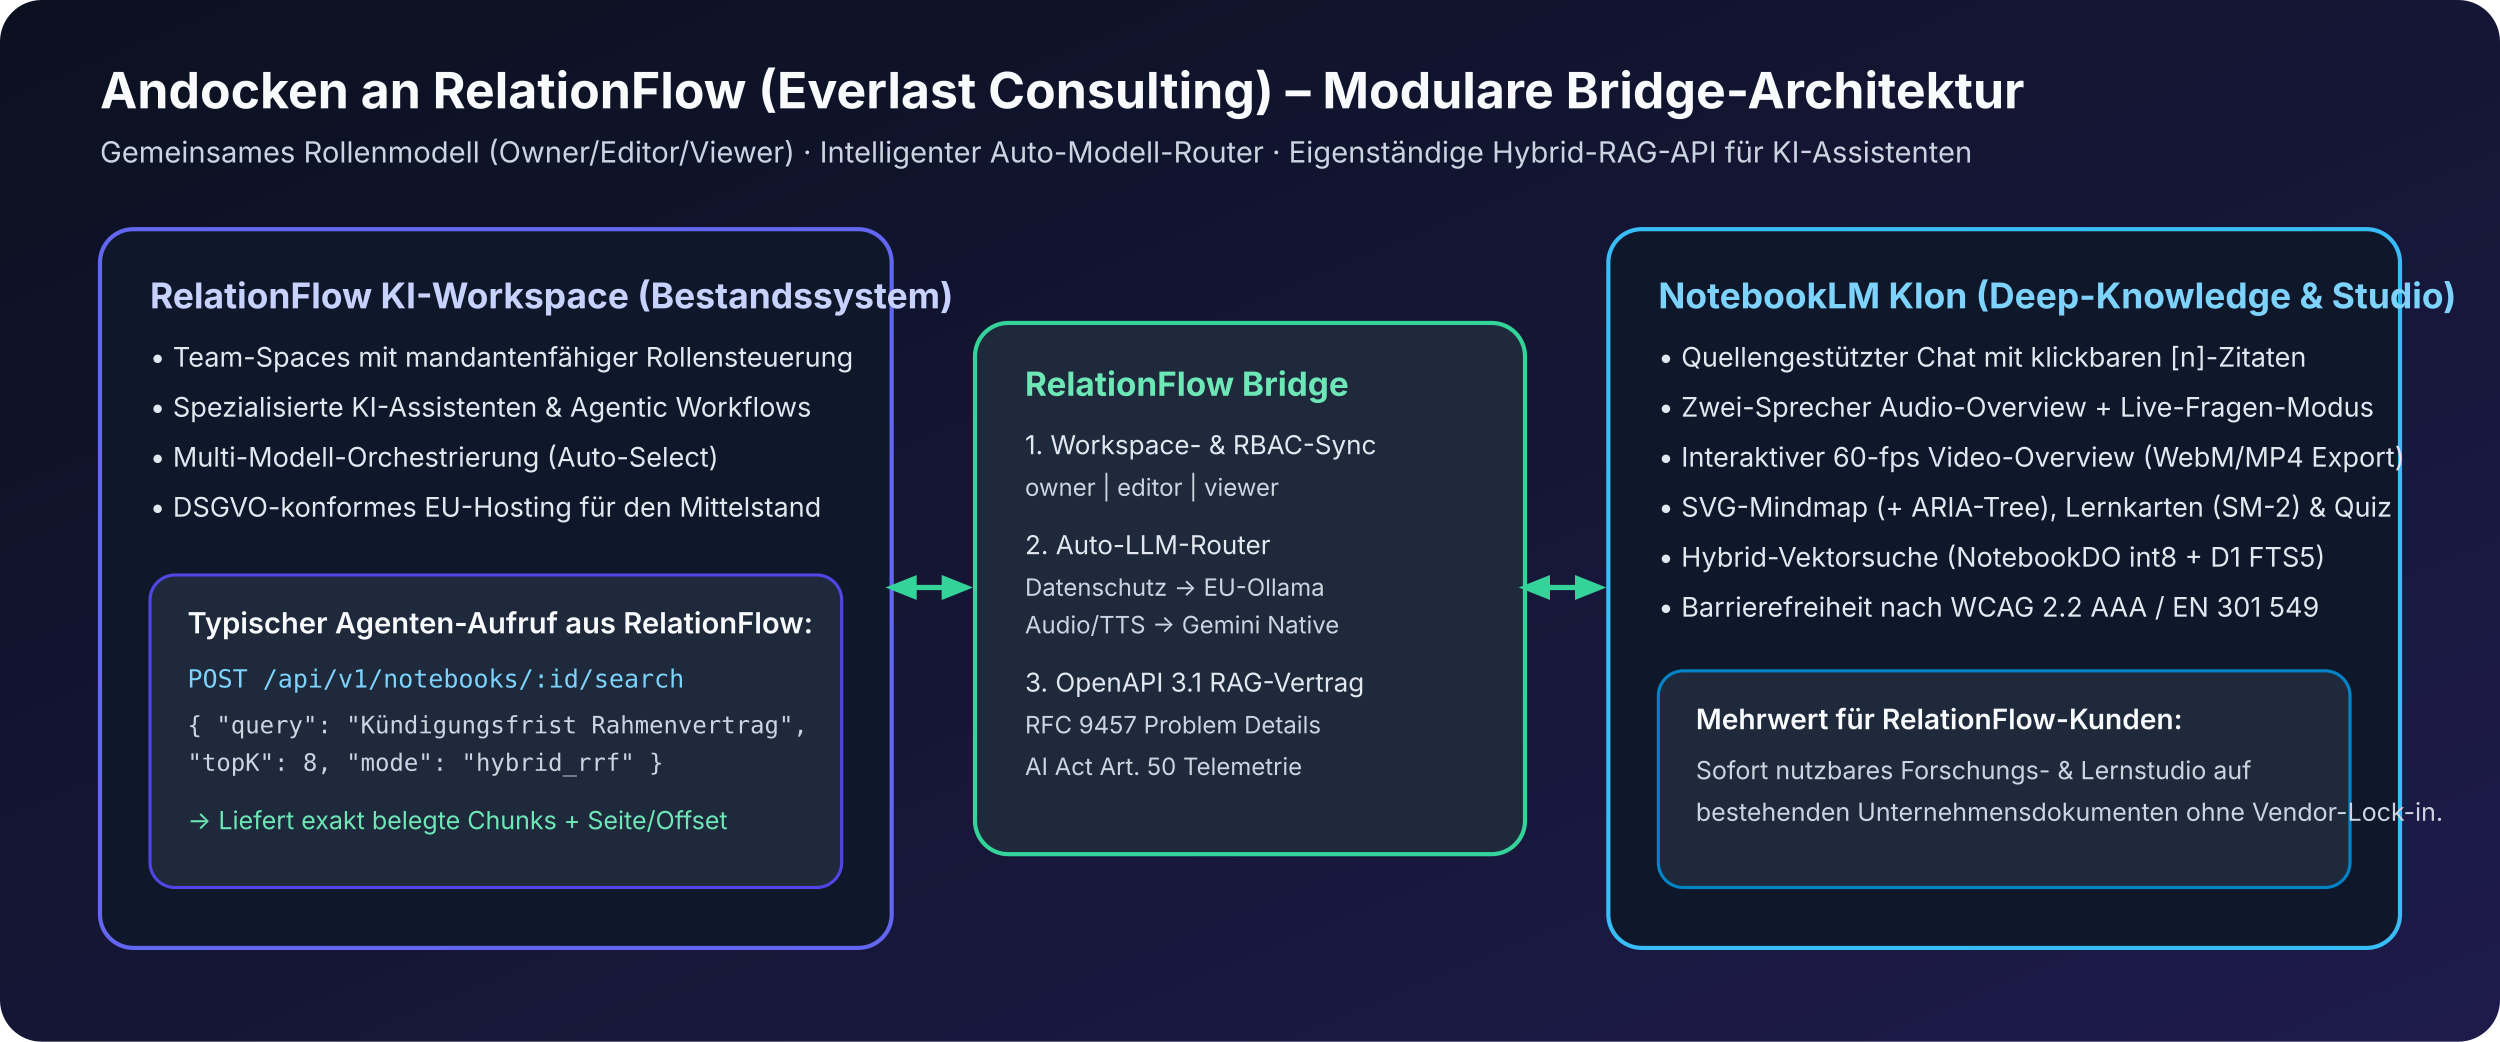
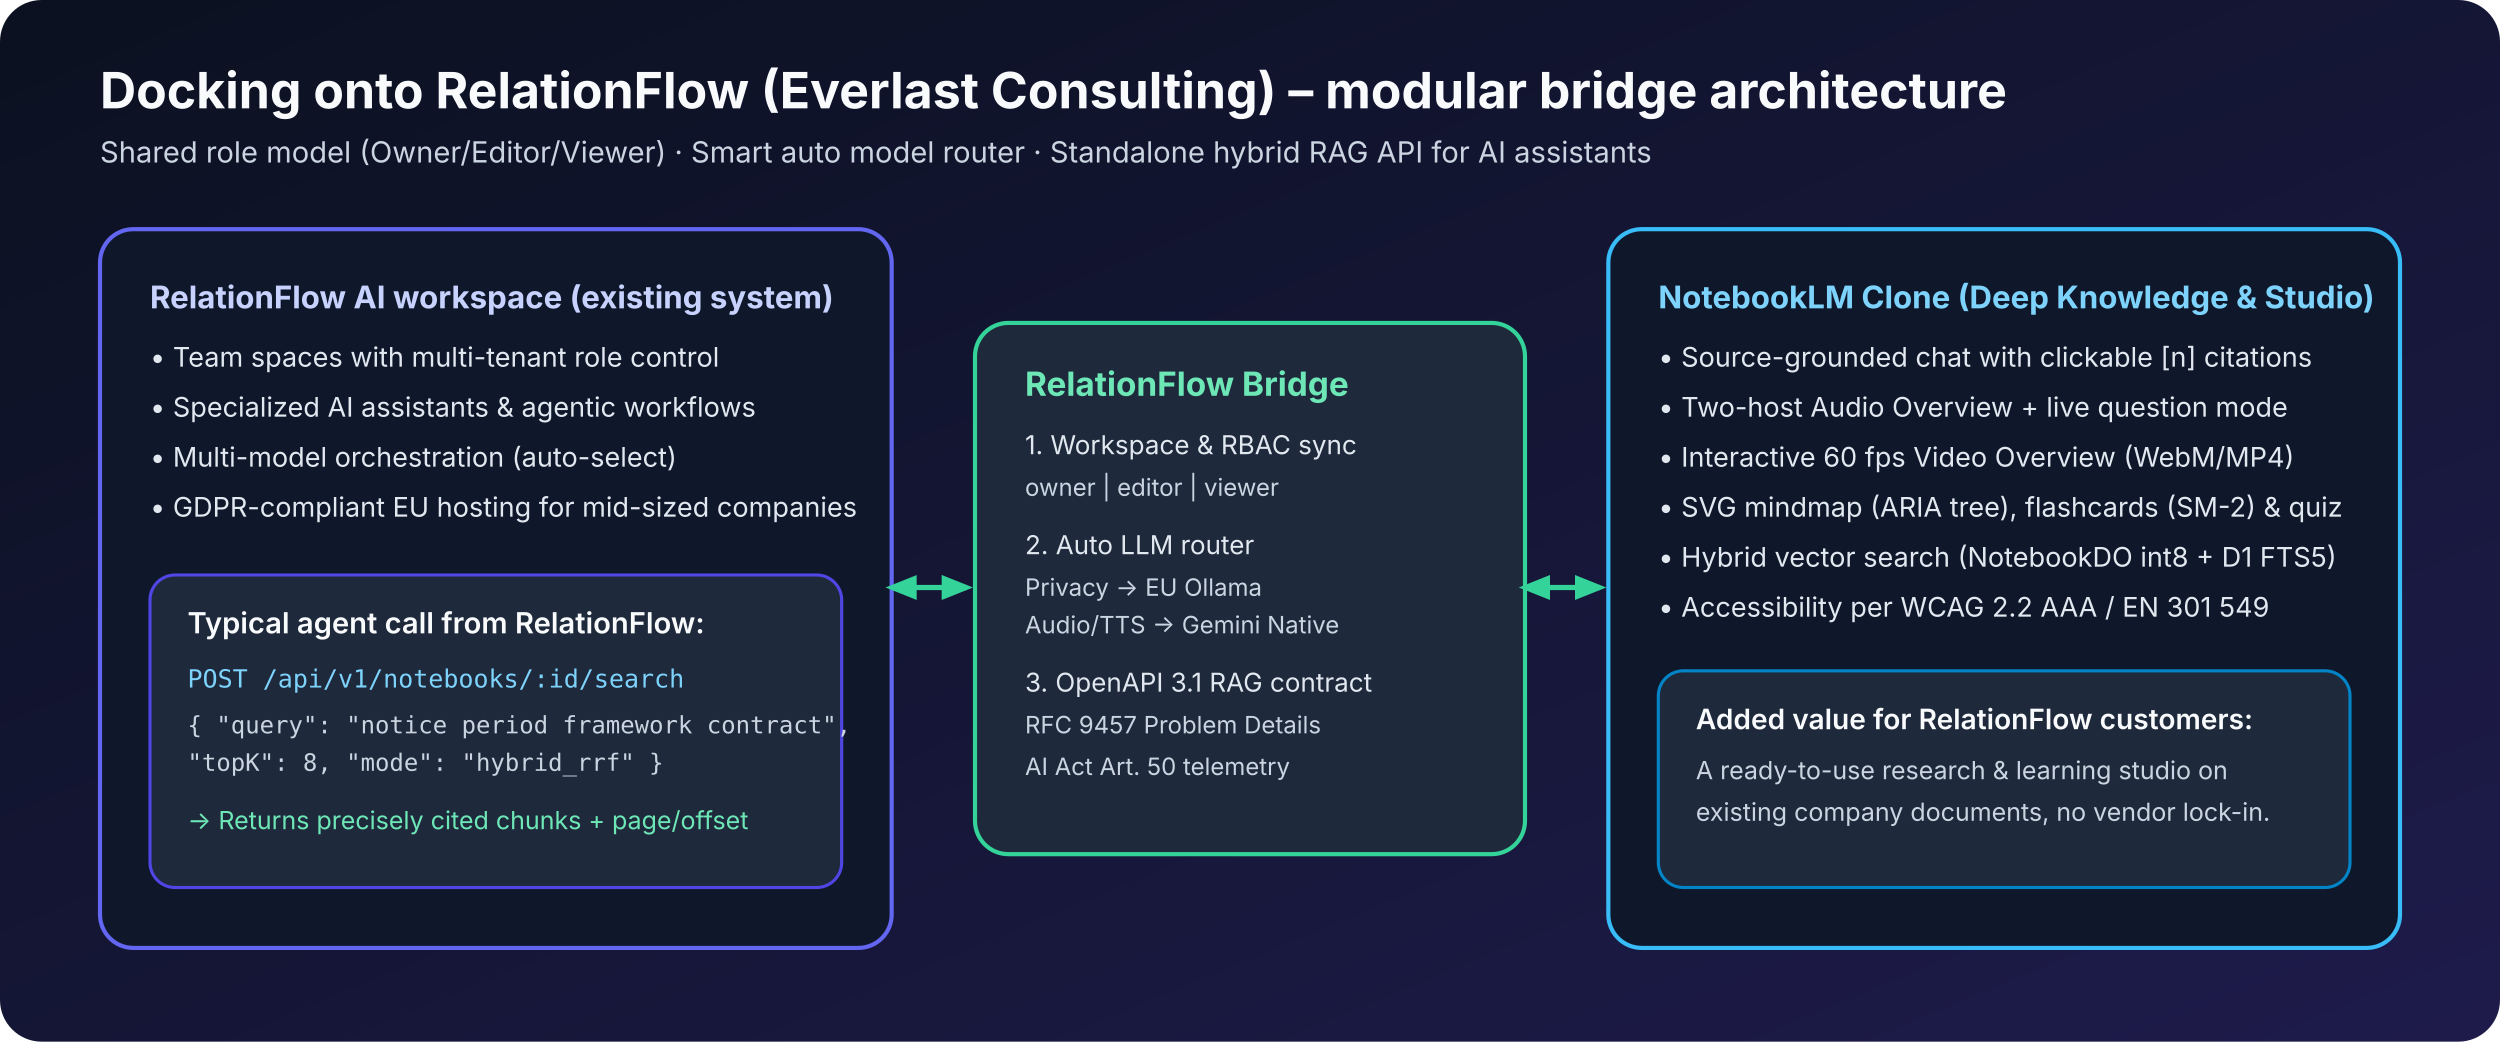
<svg xmlns="http://www.w3.org/2000/svg" viewBox="0 0 1200 500" width="1200" height="500" role="img" aria-labelledby="rf-title rf-desc">
  <style>
    :root {
      color-scheme: light dark;
      --bg-primary: #FAF8F5;
      --bg-card: #FFFFFF;
      --text-primary: #141413;
      --text-secondary: #3D3935;
      --border-subtle: #CBD5E1;
    }
    @media (prefers-color-scheme: dark) {
      :root {
        --bg-primary: #0B0F17;
        --bg-card: #1E293B;
        --text-primary: #F8FAFC;
        --text-secondary: #94A3B8;
        --border-subtle: #334155;
      }
    }
  </style>
  <defs>
    <linearGradient id="rfBg" x1="0%" y1="0%" x2="100%" y2="100%">
      <stop offset="0%" stop-color="#0B1120" />
      <stop offset="100%" stop-color="#1E1B4B" />
    </linearGradient>
    <marker id="rfArrow" viewBox="0 0 10 10" refX="8" refY="5" markerWidth="6" markerHeight="6" orient="auto-start-reverse">
      <path d="M 0 1 L 10 5 L 0 9 z" fill="#34D399" />
    </marker>
  </defs>
  <rect width="1200" height="500" rx="20" fill="url(#rfBg)" />
-   <text x="48" y="52" fill="#F8FAFC" font-family="Inter, 'Segoe UI', system-ui, -apple-system, Roboto, Helvetica, Arial, sans-serif" font-size="24" font-weight="700">Andocken an RelationFlow (Everlast Consulting) – Modulare Bridge-Architektur</text>
-   <text x="48" y="78" fill="#CBD5E1" font-family="Inter, 'Segoe UI', system-ui, -apple-system, Roboto, Helvetica, Arial, sans-serif" font-size="14">Gemeinsames Rollenmodell (Owner/Editor/Viewer) · Intelligenter Auto-Modell-Router · Eigenständige Hybrid-RAG-API für KI-Assistenten</text>
+   <switch>
+     <text systemLanguage="de" x="48" y="52" fill="#F8FAFC" font-family="Inter, 'Segoe UI', system-ui, -apple-system, Roboto, Helvetica, Arial, sans-serif" font-size="24" font-weight="700">Andocken an RelationFlow (Everlast Consulting) – Modulare Bridge-Architektur</text>
+     <text x="48" y="52" fill="#F8FAFC" font-family="Inter, 'Segoe UI', system-ui, -apple-system, Roboto, Helvetica, Arial, sans-serif" font-size="24" font-weight="700">Docking onto RelationFlow (Everlast Consulting) – modular bridge architecture</text>
+   </switch>
+   <switch>
+     <text systemLanguage="de" x="48" y="78" fill="#CBD5E1" font-family="Inter, 'Segoe UI', system-ui, -apple-system, Roboto, Helvetica, Arial, sans-serif" font-size="14">Gemeinsames Rollenmodell (Owner/Editor/Viewer) · Intelligenter Auto-Modell-Router · Eigenständige Hybrid-RAG-API für KI-Assistenten</text>
+     <text x="48" y="78" fill="#CBD5E1" font-family="Inter, 'Segoe UI', system-ui, -apple-system, Roboto, Helvetica, Arial, sans-serif" font-size="14">Shared role model (Owner/Editor/Viewer) · Smart auto model router · Standalone hybrid RAG API for AI assistants</text>
+   </switch>
  <rect x="48" y="110" width="380" height="345" rx="16" fill="#0F172A" stroke="#6366F1" stroke-width="2" />
-   <text x="72" y="148" fill="#C7D2FE" font-family="Inter, 'Segoe UI', system-ui, -apple-system, Roboto, Helvetica, Arial, sans-serif" font-size="17" font-weight="700">RelationFlow KI-Workspace (Bestandssystem)</text>
-   <text x="72" y="176" fill="#E2E8F0" font-family="Inter, 'Segoe UI', system-ui, -apple-system, Roboto, Helvetica, Arial, sans-serif" font-size="13">• Team-Spaces mit mandantenfähiger Rollensteuerung</text>
-   <text x="72" y="200" fill="#E2E8F0" font-family="Inter, 'Segoe UI', system-ui, -apple-system, Roboto, Helvetica, Arial, sans-serif" font-size="13">• Spezialisierte KI-Assistenten &amp; Agentic Workflows</text>
-   <text x="72" y="224" fill="#E2E8F0" font-family="Inter, 'Segoe UI', system-ui, -apple-system, Roboto, Helvetica, Arial, sans-serif" font-size="13">• Multi-Modell-Orchestrierung (Auto-Select)</text>
-   <text x="72" y="248" fill="#E2E8F0" font-family="Inter, 'Segoe UI', system-ui, -apple-system, Roboto, Helvetica, Arial, sans-serif" font-size="13">• DSGVO-konformes EU-Hosting für den Mittelstand</text>
+   <switch>
+     <text systemLanguage="de" x="72" y="148" fill="#C7D2FE" font-family="Inter, 'Segoe UI', system-ui, -apple-system, Roboto, Helvetica, Arial, sans-serif" font-size="15" font-weight="700">RelationFlow KI-Workspace (Bestandssystem)</text>
+     <text x="72" y="148" fill="#C7D2FE" font-family="Inter, 'Segoe UI', system-ui, -apple-system, Roboto, Helvetica, Arial, sans-serif" font-size="15" font-weight="700">RelationFlow AI workspace (existing system)</text>
+   </switch>
+   <switch>
+     <text systemLanguage="de" x="72" y="176" fill="#E2E8F0" font-family="Inter, 'Segoe UI', system-ui, -apple-system, Roboto, Helvetica, Arial, sans-serif" font-size="13">• Team-Spaces mit mandantenfähiger Rollensteuerung</text>
+     <text x="72" y="176" fill="#E2E8F0" font-family="Inter, 'Segoe UI', system-ui, -apple-system, Roboto, Helvetica, Arial, sans-serif" font-size="13">• Team spaces with multi-tenant role control</text>
+   </switch>
+   <switch>
+     <text systemLanguage="de" x="72" y="200" fill="#E2E8F0" font-family="Inter, 'Segoe UI', system-ui, -apple-system, Roboto, Helvetica, Arial, sans-serif" font-size="13">• Spezialisierte KI-Assistenten &amp; Agentic Workflows</text>
+     <text x="72" y="200" fill="#E2E8F0" font-family="Inter, 'Segoe UI', system-ui, -apple-system, Roboto, Helvetica, Arial, sans-serif" font-size="13">• Specialized AI assistants &amp; agentic workflows</text>
+   </switch>
+   <switch>
+     <text systemLanguage="de" x="72" y="224" fill="#E2E8F0" font-family="Inter, 'Segoe UI', system-ui, -apple-system, Roboto, Helvetica, Arial, sans-serif" font-size="13">• Multi-Modell-Orchestrierung (Auto-Select)</text>
+     <text x="72" y="224" fill="#E2E8F0" font-family="Inter, 'Segoe UI', system-ui, -apple-system, Roboto, Helvetica, Arial, sans-serif" font-size="13">• Multi-model orchestration (auto-select)</text>
+   </switch>
+   <switch>
+     <text systemLanguage="de" x="72" y="248" fill="#E2E8F0" font-family="Inter, 'Segoe UI', system-ui, -apple-system, Roboto, Helvetica, Arial, sans-serif" font-size="13">• DSGVO-konformes EU-Hosting für den Mittelstand</text>
+     <text x="72" y="248" fill="#E2E8F0" font-family="Inter, 'Segoe UI', system-ui, -apple-system, Roboto, Helvetica, Arial, sans-serif" font-size="13">• GDPR-compliant EU hosting for mid-sized companies</text>
+   </switch>
  <rect x="72" y="276" width="332" height="150" rx="12" fill="#1E293B" stroke="#4F46E5" stroke-width="1.5" />
-   <text x="90" y="304" fill="#F8FAFC" font-family="Inter, 'Segoe UI', system-ui, -apple-system, Roboto, Helvetica, Arial, sans-serif" font-size="14" font-weight="600">Typischer Agenten-Aufruf aus RelationFlow:</text>
+   <switch>
+     <text systemLanguage="de" x="90" y="304" fill="#F8FAFC" font-family="Inter, 'Segoe UI', system-ui, -apple-system, Roboto, Helvetica, Arial, sans-serif" font-size="14" font-weight="600">Typischer Agenten-Aufruf aus RelationFlow:</text>
+     <text x="90" y="304" fill="#F8FAFC" font-family="Inter, 'Segoe UI', system-ui, -apple-system, Roboto, Helvetica, Arial, sans-serif" font-size="14" font-weight="600">Typical agent call from RelationFlow:</text>
+   </switch>
  <text x="90" y="330" fill="#7DD3FC" font-family="'JetBrains Mono', ui-monospace, Consolas, Menlo, monospace" font-size="12">POST /api/v1/notebooks/:id/search</text>
-   <text x="90" y="352" fill="#CBD5E1" font-family="'JetBrains Mono', ui-monospace, Consolas, Menlo, monospace" font-size="11.5">{ "query": "Kündigungsfrist Rahmenvertrag",</text>
+   <switch>
+     <text systemLanguage="de" x="90" y="352" fill="#CBD5E1" font-family="'JetBrains Mono', ui-monospace, Consolas, Menlo, monospace" font-size="11.5">{ "query": "Kündigungsfrist Rahmenvertrag",</text>
+     <text x="90" y="352" fill="#CBD5E1" font-family="'JetBrains Mono', ui-monospace, Consolas, Menlo, monospace" font-size="11.5">{ "query": "notice period framework contract",</text>
+   </switch>
  <text x="90" y="370" fill="#CBD5E1" font-family="'JetBrains Mono', ui-monospace, Consolas, Menlo, monospace" font-size="11.5">  "topK": 8, "mode": "hybrid_rrf" }</text>
-   <text x="90" y="398" fill="#6EE7B7" font-family="Inter, 'Segoe UI', system-ui, -apple-system, Roboto, Helvetica, Arial, sans-serif" font-size="12">→ Liefert exakt belegte Chunks + Seite/Offset</text>
+   <switch>
+     <text systemLanguage="de" x="90" y="398" fill="#6EE7B7" font-family="Inter, 'Segoe UI', system-ui, -apple-system, Roboto, Helvetica, Arial, sans-serif" font-size="12">→ Liefert exakt belegte Chunks + Seite/Offset</text>
+     <text x="90" y="398" fill="#6EE7B7" font-family="Inter, 'Segoe UI', system-ui, -apple-system, Roboto, Helvetica, Arial, sans-serif" font-size="12">→ Returns precisely cited chunks + page/offset</text>
+   </switch>
  <rect x="468" y="155" width="264" height="255" rx="16" fill="#1E293B" stroke="#34D399" stroke-width="2" />
  <text x="492" y="190" fill="#6EE7B7" font-family="Inter, 'Segoe UI', system-ui, -apple-system, Roboto, Helvetica, Arial, sans-serif" font-size="16" font-weight="700">RelationFlow Bridge</text>
-   <text x="492" y="218" fill="#E2E8F0" font-family="Inter, 'Segoe UI', system-ui, -apple-system, Roboto, Helvetica, Arial, sans-serif" font-size="12.5">1. Workspace- &amp; RBAC-Sync</text>
+   <switch>
+     <text systemLanguage="de" x="492" y="218" fill="#E2E8F0" font-family="Inter, 'Segoe UI', system-ui, -apple-system, Roboto, Helvetica, Arial, sans-serif" font-size="12.5">1. Workspace- &amp; RBAC-Sync</text>
+     <text x="492" y="218" fill="#E2E8F0" font-family="Inter, 'Segoe UI', system-ui, -apple-system, Roboto, Helvetica, Arial, sans-serif" font-size="12.5">1. Workspace &amp; RBAC sync</text>
+   </switch>
  <text x="492" y="238" fill="#CBD5E1" font-family="Inter, 'Segoe UI', system-ui, -apple-system, Roboto, Helvetica, Arial, sans-serif" font-size="11.5">   owner | editor | viewer</text>
-   <text x="492" y="266" fill="#E2E8F0" font-family="Inter, 'Segoe UI', system-ui, -apple-system, Roboto, Helvetica, Arial, sans-serif" font-size="12.5">2. Auto-LLM-Router</text>
-   <text x="492" y="286" fill="#CBD5E1" font-family="Inter, 'Segoe UI', system-ui, -apple-system, Roboto, Helvetica, Arial, sans-serif" font-size="11.5">   Datenschutz → EU-Ollama</text>
+   <switch>
+     <text systemLanguage="de" x="492" y="266" fill="#E2E8F0" font-family="Inter, 'Segoe UI', system-ui, -apple-system, Roboto, Helvetica, Arial, sans-serif" font-size="12.5">2. Auto-LLM-Router</text>
+     <text x="492" y="266" fill="#E2E8F0" font-family="Inter, 'Segoe UI', system-ui, -apple-system, Roboto, Helvetica, Arial, sans-serif" font-size="12.5">2. Auto LLM router</text>
+   </switch>
+   <switch>
+     <text systemLanguage="de" x="492" y="286" fill="#CBD5E1" font-family="Inter, 'Segoe UI', system-ui, -apple-system, Roboto, Helvetica, Arial, sans-serif" font-size="11.5">   Datenschutz → EU-Ollama</text>
+     <text x="492" y="286" fill="#CBD5E1" font-family="Inter, 'Segoe UI', system-ui, -apple-system, Roboto, Helvetica, Arial, sans-serif" font-size="11.5">   Privacy → EU Ollama</text>
+   </switch>
  <text x="492" y="304" fill="#CBD5E1" font-family="Inter, 'Segoe UI', system-ui, -apple-system, Roboto, Helvetica, Arial, sans-serif" font-size="11.5">   Audio/TTS → Gemini Native</text>
-   <text x="492" y="332" fill="#E2E8F0" font-family="Inter, 'Segoe UI', system-ui, -apple-system, Roboto, Helvetica, Arial, sans-serif" font-size="12.5">3. OpenAPI 3.1 RAG-Vertrag</text>
+   <switch>
+     <text systemLanguage="de" x="492" y="332" fill="#E2E8F0" font-family="Inter, 'Segoe UI', system-ui, -apple-system, Roboto, Helvetica, Arial, sans-serif" font-size="12.5">3. OpenAPI 3.1 RAG-Vertrag</text>
+     <text x="492" y="332" fill="#E2E8F0" font-family="Inter, 'Segoe UI', system-ui, -apple-system, Roboto, Helvetica, Arial, sans-serif" font-size="12.5">3. OpenAPI 3.1 RAG contract</text>
+   </switch>
  <text x="492" y="352" fill="#CBD5E1" font-family="Inter, 'Segoe UI', system-ui, -apple-system, Roboto, Helvetica, Arial, sans-serif" font-size="11.5">   RFC 9457 Problem Details</text>
-   <text x="492" y="372" fill="#CBD5E1" font-family="Inter, 'Segoe UI', system-ui, -apple-system, Roboto, Helvetica, Arial, sans-serif" font-size="11.5">   AI Act Art. 50 Telemetrie</text>
+   <switch>
+     <text systemLanguage="de" x="492" y="372" fill="#CBD5E1" font-family="Inter, 'Segoe UI', system-ui, -apple-system, Roboto, Helvetica, Arial, sans-serif" font-size="11.5">   AI Act Art. 50 Telemetrie</text>
+     <text x="492" y="372" fill="#CBD5E1" font-family="Inter, 'Segoe UI', system-ui, -apple-system, Roboto, Helvetica, Arial, sans-serif" font-size="11.5">   AI Act Art. 50 telemetry</text>
+   </switch>
  <rect x="772" y="110" width="380" height="345" rx="16" fill="#0F172A" stroke="#38BDF8" stroke-width="2" />
-   <text x="796" y="148" fill="#7DD3FC" font-family="Inter, 'Segoe UI', system-ui, -apple-system, Roboto, Helvetica, Arial, sans-serif" font-size="17" font-weight="700">NotebookLM Klon (Deep-Knowledge &amp; Studio)</text>
-   <text x="796" y="176" fill="#E2E8F0" font-family="Inter, 'Segoe UI', system-ui, -apple-system, Roboto, Helvetica, Arial, sans-serif" font-size="13">• Quellengestützter Chat mit klickbaren [n]-Zitaten</text>
-   <text x="796" y="200" fill="#E2E8F0" font-family="Inter, 'Segoe UI', system-ui, -apple-system, Roboto, Helvetica, Arial, sans-serif" font-size="13">• Zwei-Sprecher Audio-Overview + Live-Fragen-Modus</text>
-   <text x="796" y="224" fill="#E2E8F0" font-family="Inter, 'Segoe UI', system-ui, -apple-system, Roboto, Helvetica, Arial, sans-serif" font-size="13">• Interaktiver 60-fps Video-Overview (WebM/MP4 Export)</text>
-   <text x="796" y="248" fill="#E2E8F0" font-family="Inter, 'Segoe UI', system-ui, -apple-system, Roboto, Helvetica, Arial, sans-serif" font-size="13">• SVG-Mindmap (+ ARIA-Tree), Lernkarten (SM-2) &amp; Quiz</text>
-   <text x="796" y="272" fill="#E2E8F0" font-family="Inter, 'Segoe UI', system-ui, -apple-system, Roboto, Helvetica, Arial, sans-serif" font-size="13">• Hybrid-Vektorsuche (NotebookDO int8 + D1 FTS5)</text>
-   <text x="796" y="296" fill="#E2E8F0" font-family="Inter, 'Segoe UI', system-ui, -apple-system, Roboto, Helvetica, Arial, sans-serif" font-size="13">• Barrierefreiheit nach WCAG 2.2 AAA / EN 301 549</text>
+   <switch>
+     <text systemLanguage="de" x="796" y="148" fill="#7DD3FC" font-family="Inter, 'Segoe UI', system-ui, -apple-system, Roboto, Helvetica, Arial, sans-serif" font-size="15" font-weight="700">NotebookLM Klon (Deep-Knowledge &amp; Studio)</text>
+     <text x="796" y="148" fill="#7DD3FC" font-family="Inter, 'Segoe UI', system-ui, -apple-system, Roboto, Helvetica, Arial, sans-serif" font-size="15" font-weight="700">NotebookLM Clone (Deep Knowledge &amp; Studio)</text>
+   </switch>
+   <switch>
+     <text systemLanguage="de" x="796" y="176" fill="#E2E8F0" font-family="Inter, 'Segoe UI', system-ui, -apple-system, Roboto, Helvetica, Arial, sans-serif" font-size="13">• Quellengestützter Chat mit klickbaren [n]-Zitaten</text>
+     <text x="796" y="176" fill="#E2E8F0" font-family="Inter, 'Segoe UI', system-ui, -apple-system, Roboto, Helvetica, Arial, sans-serif" font-size="13">• Source-grounded chat with clickable [n] citations</text>
+   </switch>
+   <switch>
+     <text systemLanguage="de" x="796" y="200" fill="#E2E8F0" font-family="Inter, 'Segoe UI', system-ui, -apple-system, Roboto, Helvetica, Arial, sans-serif" font-size="13">• Zwei-Sprecher Audio-Overview + Live-Fragen-Modus</text>
+     <text x="796" y="200" fill="#E2E8F0" font-family="Inter, 'Segoe UI', system-ui, -apple-system, Roboto, Helvetica, Arial, sans-serif" font-size="13">• Two-host Audio Overview + live question mode</text>
+   </switch>
+   <switch>
+     <text systemLanguage="de" x="796" y="224" fill="#E2E8F0" font-family="Inter, 'Segoe UI', system-ui, -apple-system, Roboto, Helvetica, Arial, sans-serif" font-size="13">• Interaktiver 60-fps Video-Overview (WebM/MP4)</text>
+     <text x="796" y="224" fill="#E2E8F0" font-family="Inter, 'Segoe UI', system-ui, -apple-system, Roboto, Helvetica, Arial, sans-serif" font-size="13">• Interactive 60 fps Video Overview (WebM/MP4)</text>
+   </switch>
+   <switch>
+     <text systemLanguage="de" x="796" y="248" fill="#E2E8F0" font-family="Inter, 'Segoe UI', system-ui, -apple-system, Roboto, Helvetica, Arial, sans-serif" font-size="13">• SVG-Mindmap (ARIA-Tree), Lernkarten (SM-2) &amp; Quiz</text>
+     <text x="796" y="248" fill="#E2E8F0" font-family="Inter, 'Segoe UI', system-ui, -apple-system, Roboto, Helvetica, Arial, sans-serif" font-size="13">• SVG mindmap (ARIA tree), flashcards (SM-2) &amp; quiz</text>
+   </switch>
+   <switch>
+     <text systemLanguage="de" x="796" y="272" fill="#E2E8F0" font-family="Inter, 'Segoe UI', system-ui, -apple-system, Roboto, Helvetica, Arial, sans-serif" font-size="13">• Hybrid-Vektorsuche (NotebookDO int8 + D1 FTS5)</text>
+     <text x="796" y="272" fill="#E2E8F0" font-family="Inter, 'Segoe UI', system-ui, -apple-system, Roboto, Helvetica, Arial, sans-serif" font-size="13">• Hybrid vector search (NotebookDO int8 + D1 FTS5)</text>
+   </switch>
+   <switch>
+     <text systemLanguage="de" x="796" y="296" fill="#E2E8F0" font-family="Inter, 'Segoe UI', system-ui, -apple-system, Roboto, Helvetica, Arial, sans-serif" font-size="13">• Barrierefreiheit nach WCAG 2.2 AAA / EN 301 549</text>
+     <text x="796" y="296" fill="#E2E8F0" font-family="Inter, 'Segoe UI', system-ui, -apple-system, Roboto, Helvetica, Arial, sans-serif" font-size="13">• Accessibility per WCAG 2.2 AAA / EN 301 549</text>
+   </switch>
  <rect x="796" y="322" width="332" height="104" rx="12" fill="#1E293B" stroke="#0284C7" stroke-width="1.5" />
-   <text x="814" y="350" fill="#F8FAFC" font-family="Inter, 'Segoe UI', system-ui, -apple-system, Roboto, Helvetica, Arial, sans-serif" font-size="13.5" font-weight="600">Mehrwert für RelationFlow-Kunden:</text>
-   <text x="814" y="374" fill="#CBD5E1" font-family="Inter, 'Segoe UI', system-ui, -apple-system, Roboto, Helvetica, Arial, sans-serif" font-size="12">Sofort nutzbares Forschungs- &amp; Lernstudio auf</text>
-   <text x="814" y="394" fill="#CBD5E1" font-family="Inter, 'Segoe UI', system-ui, -apple-system, Roboto, Helvetica, Arial, sans-serif" font-size="12">bestehenden Unternehmensdokumenten ohne Vendor-Lock-in.</text>
+   <switch>
+     <text systemLanguage="de" x="814" y="350" fill="#F8FAFC" font-family="Inter, 'Segoe UI', system-ui, -apple-system, Roboto, Helvetica, Arial, sans-serif" font-size="13.5" font-weight="600">Mehrwert für RelationFlow-Kunden:</text>
+     <text x="814" y="350" fill="#F8FAFC" font-family="Inter, 'Segoe UI', system-ui, -apple-system, Roboto, Helvetica, Arial, sans-serif" font-size="13.5" font-weight="600">Added value for RelationFlow customers:</text>
+   </switch>
+   <switch>
+     <text systemLanguage="de" x="814" y="374" fill="#CBD5E1" font-family="Inter, 'Segoe UI', system-ui, -apple-system, Roboto, Helvetica, Arial, sans-serif" font-size="12">Sofort nutzbares Forschungs- &amp; Lernstudio auf</text>
+     <text x="814" y="374" fill="#CBD5E1" font-family="Inter, 'Segoe UI', system-ui, -apple-system, Roboto, Helvetica, Arial, sans-serif" font-size="12">A ready-to-use research &amp; learning studio on</text>
+   </switch>
+   <switch>
+     <text systemLanguage="de" x="814" y="394" fill="#CBD5E1" font-family="Inter, 'Segoe UI', system-ui, -apple-system, Roboto, Helvetica, Arial, sans-serif" font-size="12">Firmendokumenten, ohne Vendor-Lock-in.</text>
+     <text x="814" y="394" fill="#CBD5E1" font-family="Inter, 'Segoe UI', system-ui, -apple-system, Roboto, Helvetica, Arial, sans-serif" font-size="12">existing company documents, no vendor lock-in.</text>
+   </switch>
  <line x1="428" y1="282" x2="464" y2="282" stroke="#34D399" stroke-width="2.5" marker-start="url(#rfArrow)" marker-end="url(#rfArrow)" />
  <line x1="732" y1="282" x2="768" y2="282" stroke="#34D399" stroke-width="2.5" marker-start="url(#rfArrow)" marker-end="url(#rfArrow)" />
</svg>
